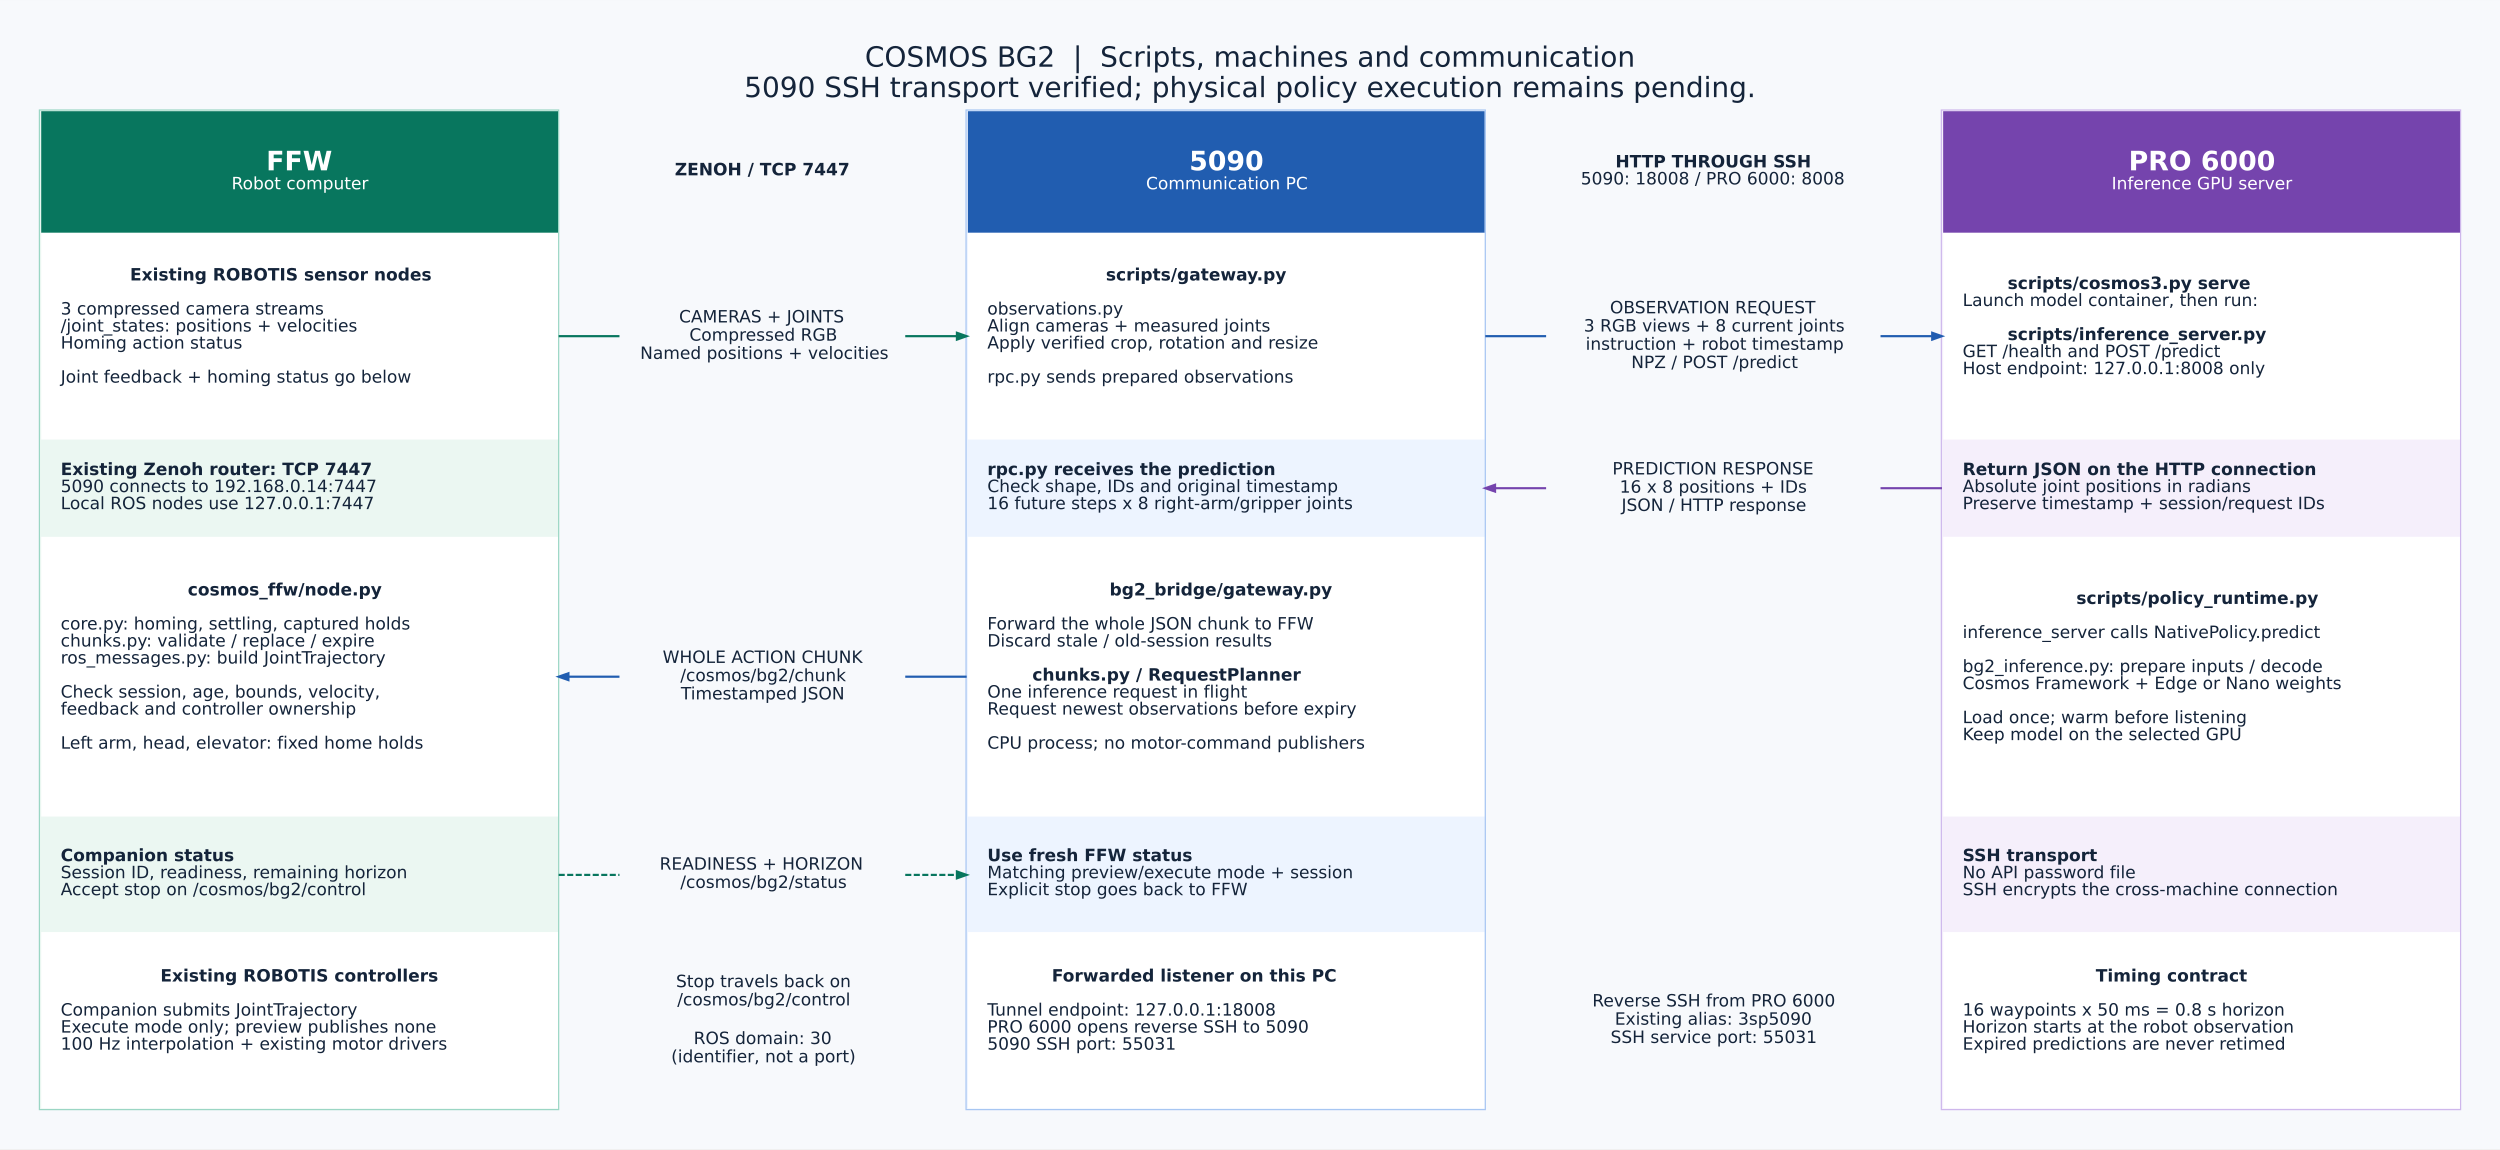
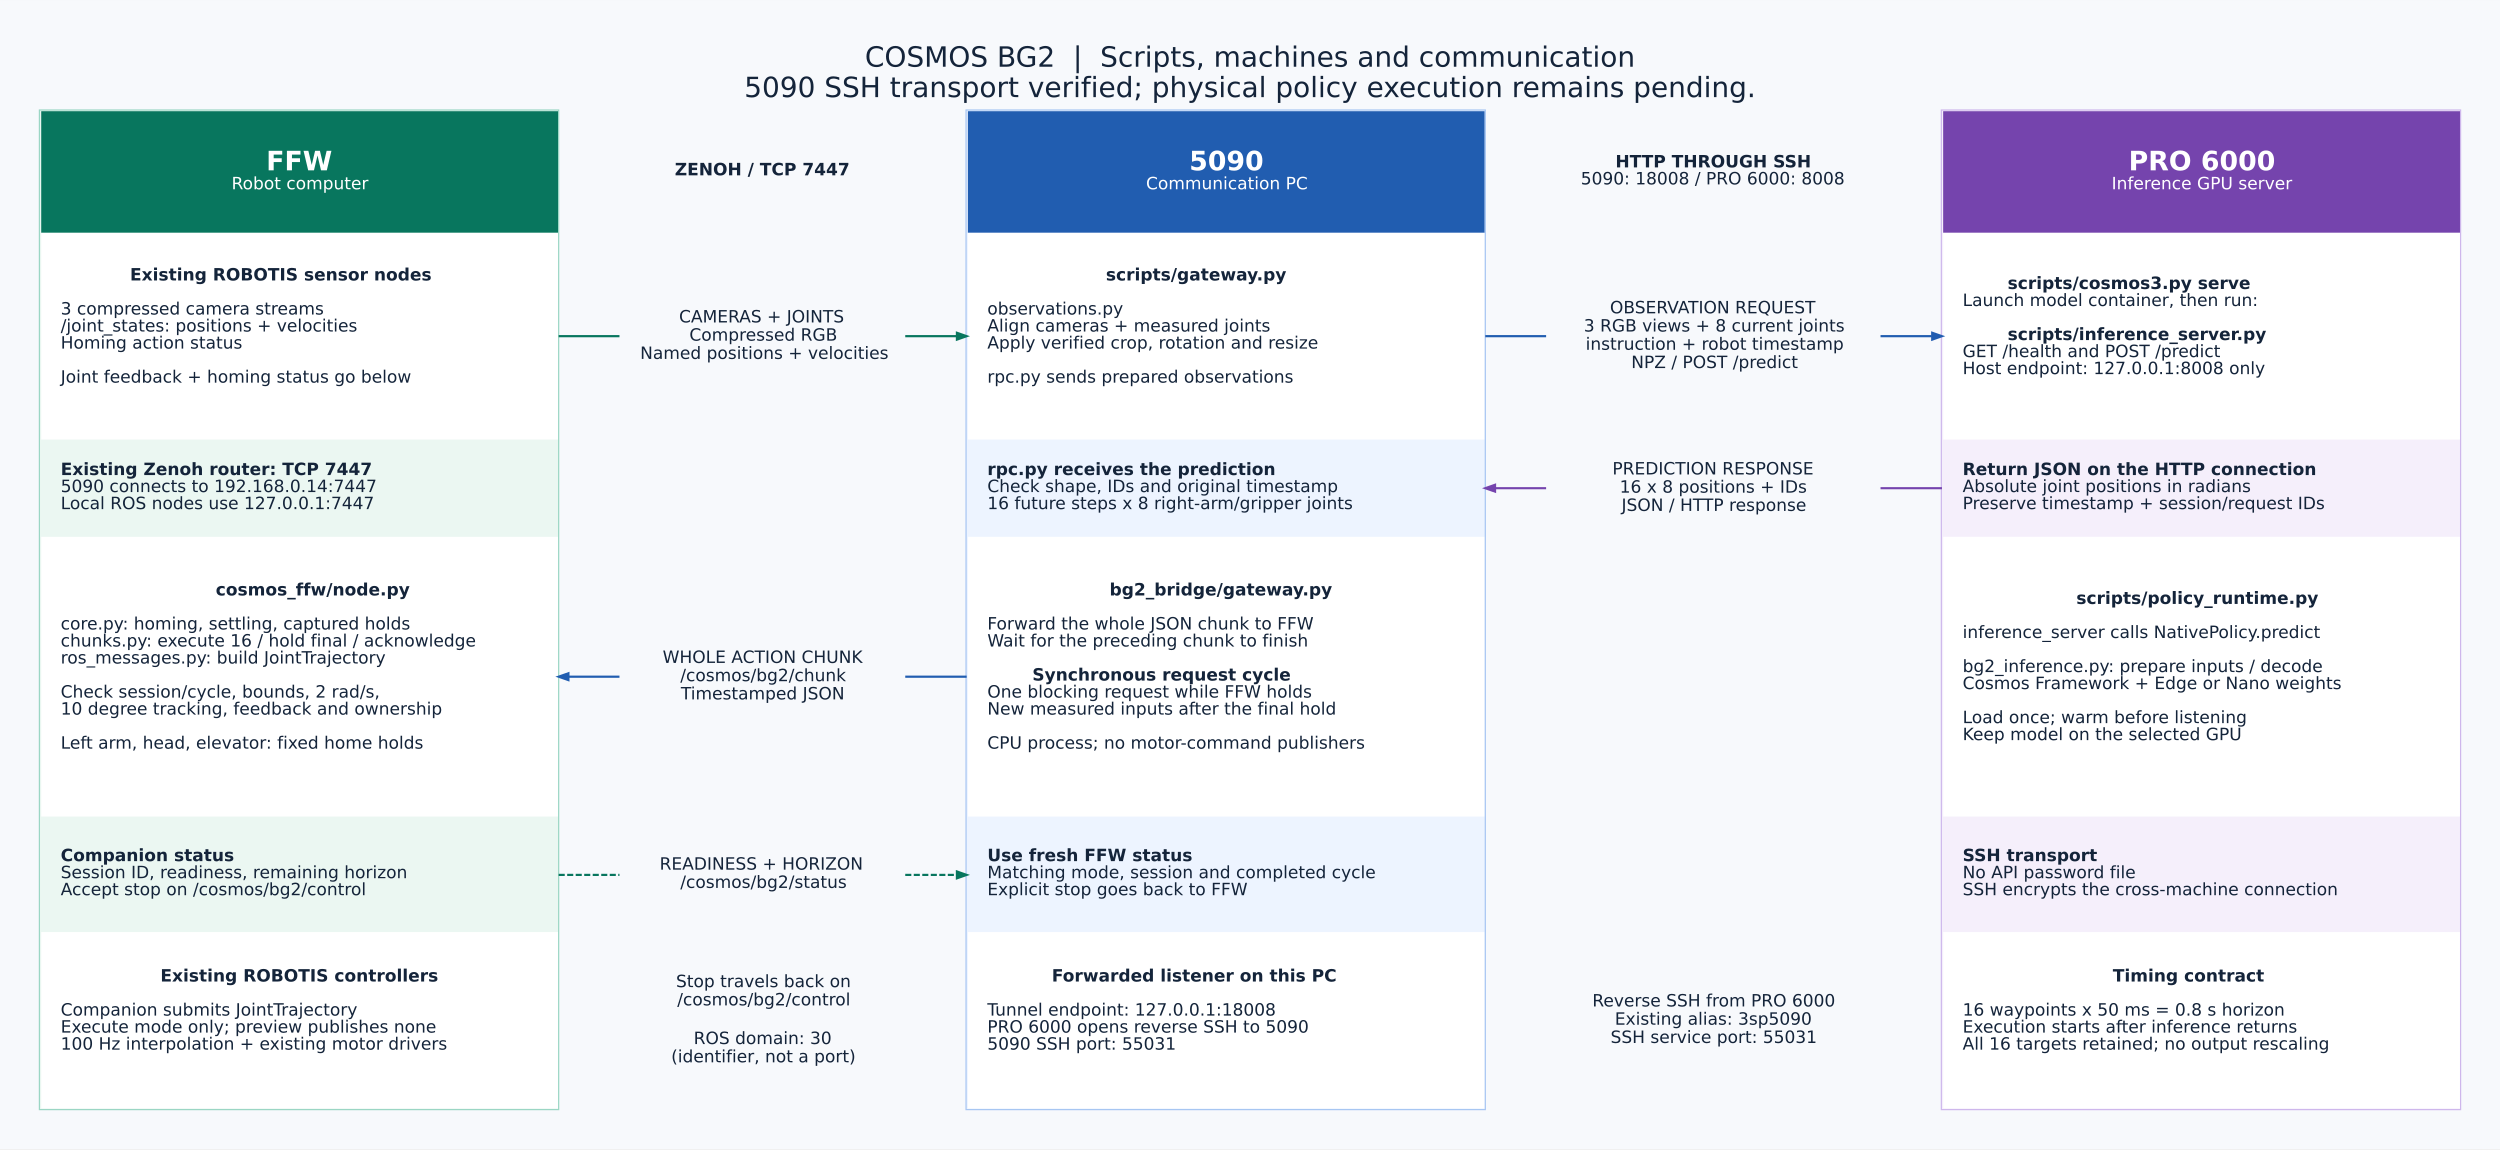
<svg xmlns="http://www.w3.org/2000/svg" width="2056pt" height="945pt" viewBox="0.00 0.00 2055.80 944.80">
  <g id="graph0" class="graph" transform="scale(1 1) rotate(0) translate(32.4 912.4)">
    <polygon fill="#f7f9fc" stroke="transparent" points="-32.4,32.4 -32.4,-912.4 2023.4,-912.4 2023.4,32.4 -32.4,32.4" />
    <text text-anchor="middle" x="995.5" y="-857.6" font-family="DejaVu Sans" font-size="23.00" fill="#14243a">COSMOS BG2  |  Scripts, machines and communication</text>
    <text text-anchor="middle" x="995.5" y="-832.6" font-family="DejaVu Sans" font-size="23.00" fill="#14243a">5090 SSH transport verified; physical policy execution remains pending.</text>
    <g id="node1" class="node">
      <polygon fill="#ebf7f2" stroke="transparent" points="0,0 0,-822 427,-822 427,0 0,0" />
      <polygon fill="#08765e" stroke="transparent" points="1.5,-721 1.5,-821 426.5,-821 426.5,-721 1.5,-721" />
      <text text-anchor="start" x="186.5" y="-772.4" font-family="DejaVu Sans" font-weight="bold" font-size="22.00" fill="white">FFW</text>
      <text text-anchor="start" x="158" y="-756.8" font-family="DejaVu Sans" font-size="14.00" fill="white">Robot computer</text>
      <polygon fill="white" stroke="transparent" points="1.5,-551 1.5,-721 426.5,-721 426.5,-551 1.5,-551" />
      <text text-anchor="start" x="37.5" y="-681.8" font-family="DejaVu Sans" font-size="14.00" fill="#14243a">        </text>
      <text text-anchor="start" x="74.5" y="-681.8" font-family="DejaVu Sans" font-weight="bold" font-size="14.00" fill="#14243a">Existing ROBOTIS sensor nodes</text>
      <text text-anchor="start" x="17.5" y="-653.8" font-family="DejaVu Sans" font-size="14.00" fill="#14243a">        3 compressed camera streams</text>
      <text text-anchor="start" x="17.5" y="-639.8" font-family="DejaVu Sans" font-size="14.00" fill="#14243a">        /joint_states: positions + velocities</text>
      <text text-anchor="start" x="17.5" y="-625.8" font-family="DejaVu Sans" font-size="14.00" fill="#14243a">        Homing action status</text>
      <text text-anchor="start" x="17.5" y="-597.8" font-family="DejaVu Sans" font-size="14.00" fill="#14243a">        Joint feedback + homing status go below</text>
      <text text-anchor="start" x="165" y="-583.8" font-family="DejaVu Sans" font-size="14.00" fill="#14243a">      </text>
      <text text-anchor="start" x="17.5" y="-521.8" font-family="DejaVu Sans" font-weight="bold" font-size="14.00" fill="#14243a">Existing Zenoh router: TCP 7447</text>
      <text text-anchor="start" x="17.5" y="-507.8" font-family="DejaVu Sans" font-size="14.00" fill="#14243a">5090 connects to 192.168.0.14:7447</text>
      <text text-anchor="start" x="17.5" y="-493.8" font-family="DejaVu Sans" font-size="14.00" fill="#14243a">Local ROS nodes use 127.0.0.1:7447</text>
      <polygon fill="white" stroke="transparent" points="1.5,-241 1.5,-471 426.5,-471 426.5,-241 1.5,-241" />
-       <text text-anchor="start" x="85" y="-422.8" font-family="DejaVu Sans" font-size="14.00" fill="#14243a">        </text>
-       <text text-anchor="start" x="122" y="-422.8" font-family="DejaVu Sans" font-weight="bold" font-size="14.00" fill="#14243a">cosmos_ffw/node.py</text>
+       <text text-anchor="start" x="108" y="-422.8" font-family="DejaVu Sans" font-size="14.00" fill="#14243a">        </text>
+       <text text-anchor="start" x="145" y="-422.8" font-family="DejaVu Sans" font-weight="bold" font-size="14.00" fill="#14243a">cosmos_ffw/node.py</text>
      <text text-anchor="start" x="17.5" y="-394.8" font-family="DejaVu Sans" font-size="14.00" fill="#14243a">        core.py: homing, settling, captured holds</text>
-       <text text-anchor="start" x="17.5" y="-380.8" font-family="DejaVu Sans" font-size="14.00" fill="#14243a">        chunks.py: validate / replace / expire</text>
+       <text text-anchor="start" x="17.5" y="-380.8" font-family="DejaVu Sans" font-size="14.00" fill="#14243a">        chunks.py: execute 16 / hold final / acknowledge</text>
      <text text-anchor="start" x="17.5" y="-366.8" font-family="DejaVu Sans" font-size="14.00" fill="#14243a">        ros_messages.py: build JointTrajectory</text>
-       <text text-anchor="start" x="17.5" y="-338.8" font-family="DejaVu Sans" font-size="14.00" fill="#14243a">        Check session, age, bounds, velocity,</text>
-       <text text-anchor="start" x="17.5" y="-324.8" font-family="DejaVu Sans" font-size="14.00" fill="#14243a">        feedback and controller ownership</text>
+       <text text-anchor="start" x="17.5" y="-338.8" font-family="DejaVu Sans" font-size="14.00" fill="#14243a">        Check session/cycle, bounds, 2 rad/s,</text>
+       <text text-anchor="start" x="17.5" y="-324.8" font-family="DejaVu Sans" font-size="14.00" fill="#14243a">        10 degree tracking, feedback and ownership</text>
      <text text-anchor="start" x="17.5" y="-296.8" font-family="DejaVu Sans" font-size="14.00" fill="#14243a">        Left arm, head, elevator: fixed home holds</text>
-       <text text-anchor="start" x="168.5" y="-282.8" font-family="DejaVu Sans" font-size="14.00" fill="#14243a">      </text>
+       <text text-anchor="start" x="191.5" y="-282.8" font-family="DejaVu Sans" font-size="14.00" fill="#14243a">      </text>
      <text text-anchor="start" x="17.5" y="-204.3" font-family="DejaVu Sans" font-weight="bold" font-size="14.00" fill="#14243a">Companion status</text>
      <text text-anchor="start" x="17.5" y="-190.3" font-family="DejaVu Sans" font-size="14.00" fill="#14243a">Session ID, readiness, remaining horizon</text>
      <text text-anchor="start" x="17.5" y="-176.3" font-family="DejaVu Sans" font-size="14.00" fill="#14243a">Accept stop on /cosmos/bg2/control</text>
      <polygon fill="white" stroke="transparent" points="1.5,-1 1.5,-146 426.5,-146 426.5,-1 1.5,-1" />
      <text text-anchor="start" x="62.5" y="-105.3" font-family="DejaVu Sans" font-size="14.00" fill="#14243a">        </text>
      <text text-anchor="start" x="99.5" y="-105.3" font-family="DejaVu Sans" font-weight="bold" font-size="14.00" fill="#14243a">Existing ROBOTIS controllers</text>
      <text text-anchor="start" x="17.5" y="-77.3" font-family="DejaVu Sans" font-size="14.00" fill="#14243a">        Companion submits JointTrajectory</text>
      <text text-anchor="start" x="17.5" y="-63.3" font-family="DejaVu Sans" font-size="14.00" fill="#14243a">        Execute mode only; preview publishes none</text>
      <text text-anchor="start" x="17.5" y="-49.3" font-family="DejaVu Sans" font-size="14.00" fill="#14243a">        100 Hz interpolation + existing motor drivers</text>
      <text text-anchor="start" x="180" y="-35.3" font-family="DejaVu Sans" font-size="14.00" fill="#14243a">      </text>
      <polygon fill="none" stroke="#9bd6c4" points="0,0 0,-822 427,-822 427,0 0,0" />
    </g>
    <g id="node4" class="node">
      <text text-anchor="start" x="522.5" y="-768.3" font-family="DejaVu Sans" font-weight="bold" font-size="14.00" fill="#14243a">ZENOH / TCP 7447</text>
      <text text-anchor="start" x="526" y="-647.3" font-family="DejaVu Sans" font-size="14.00" fill="#14243a">CAMERAS + JOINTS</text>
      <text text-anchor="start" x="534.5" y="-632.3" font-family="DejaVu Sans" font-size="14.00" fill="#14243a">Compressed RGB</text>
      <text text-anchor="start" x="494" y="-617.3" font-family="DejaVu Sans" font-size="14.00" fill="#14243a">Named positions + velocities</text>
      <text text-anchor="start" x="512.5" y="-367.3" font-family="DejaVu Sans" font-size="14.00" fill="#14243a">WHOLE ACTION CHUNK</text>
      <text text-anchor="start" x="527" y="-352.3" font-family="DejaVu Sans" font-size="14.00" fill="#14243a">/cosmos/bg2/chunk</text>
      <text text-anchor="start" x="527.5" y="-337.3" font-family="DejaVu Sans" font-size="14.00" fill="#14243a">Timestamped JSON</text>
      <text text-anchor="start" x="510" y="-197.3" font-family="DejaVu Sans" font-size="14.00" fill="#14243a">READINESS + HORIZON</text>
      <text text-anchor="start" x="527" y="-182.3" font-family="DejaVu Sans" font-size="14.00" fill="#14243a">/cosmos/bg2/status</text>
      <text text-anchor="start" x="523.5" y="-100.7" font-family="DejaVu Sans" font-size="14.00" fill="#14243a">Stop travels back on</text>
      <text text-anchor="start" x="524.5" y="-85.7" font-family="DejaVu Sans" font-size="14.00" fill="#14243a">/cosmos/bg2/control</text>
      <text text-anchor="start" x="538" y="-53.9" font-family="DejaVu Sans" font-size="14.00" fill="#14243a">ROS domain: 30</text>
      <text text-anchor="start" x="519.5" y="-38.9" font-family="DejaVu Sans" font-size="14.00" fill="#14243a">(identifier, not a port)</text>
    </g>
    <g id="edge1" class="edge">
      <path fill="none" stroke="#08765e" stroke-width="1.8" d="M427,-636C427,-636 477,-636 477,-636" />
    </g>
    <g id="edge9" class="edge">
      <path fill="none" stroke="#08765e" stroke-width="1.8" stroke-dasharray="5,2" d="M427,-193C427,-193 477,-193 477,-193" />
    </g>
    <g id="node2" class="node">
      <polygon fill="#edf4ff" stroke="transparent" points="762,0 762,-822 1189,-822 1189,0 762,0" />
      <polygon fill="#215db0" stroke="transparent" points="763.5,-721 763.5,-821 1188.5,-821 1188.5,-721 763.5,-721" />
      <text text-anchor="start" x="945.5" y="-772.4" font-family="DejaVu Sans" font-weight="bold" font-size="22.00" fill="white">5090</text>
      <text text-anchor="start" x="910" y="-756.8" font-family="DejaVu Sans" font-size="14.00" fill="white">Communication PC</text>
      <polygon fill="white" stroke="transparent" points="763.5,-551 763.5,-721 1188.5,-721 1188.5,-551 763.5,-551" />
      <text text-anchor="start" x="840" y="-681.8" font-family="DejaVu Sans" font-size="14.00" fill="#14243a">        </text>
      <text text-anchor="start" x="877" y="-681.8" font-family="DejaVu Sans" font-weight="bold" font-size="14.00" fill="#14243a">scripts/gateway.py</text>
      <text text-anchor="start" x="779.5" y="-653.8" font-family="DejaVu Sans" font-size="14.00" fill="#14243a">        observations.py</text>
      <text text-anchor="start" x="779.5" y="-639.8" font-family="DejaVu Sans" font-size="14.00" fill="#14243a">        Align cameras + measured joints</text>
      <text text-anchor="start" x="779.5" y="-625.8" font-family="DejaVu Sans" font-size="14.00" fill="#14243a">        Apply verified crop, rotation and resize</text>
      <text text-anchor="start" x="779.5" y="-597.8" font-family="DejaVu Sans" font-size="14.00" fill="#14243a">        rpc.py sends prepared observations</text>
      <text text-anchor="start" x="918.5" y="-583.8" font-family="DejaVu Sans" font-size="14.00" fill="#14243a">      </text>
      <text text-anchor="start" x="779.5" y="-521.8" font-family="DejaVu Sans" font-weight="bold" font-size="14.00" fill="#14243a">rpc.py receives the prediction</text>
      <text text-anchor="start" x="779.5" y="-507.8" font-family="DejaVu Sans" font-size="14.00" fill="#14243a">Check shape, IDs and original timestamp</text>
      <text text-anchor="start" x="779.5" y="-493.8" font-family="DejaVu Sans" font-size="14.00" fill="#14243a">16 future steps x 8 right-arm/gripper joints</text>
      <polygon fill="white" stroke="transparent" points="763.5,-241 763.5,-471 1188.5,-471 1188.5,-241 763.5,-241" />
      <text text-anchor="start" x="843" y="-422.8" font-family="DejaVu Sans" font-size="14.00" fill="#14243a">        </text>
      <text text-anchor="start" x="880" y="-422.8" font-family="DejaVu Sans" font-weight="bold" font-size="14.00" fill="#14243a">bg2_bridge/gateway.py</text>
      <text text-anchor="start" x="779.5" y="-394.8" font-family="DejaVu Sans" font-size="14.00" fill="#14243a">        Forward the whole JSON chunk to FFW</text>
-       <text text-anchor="start" x="779.5" y="-380.8" font-family="DejaVu Sans" font-size="14.00" fill="#14243a">        Discard stale / old-session results</text>
+       <text text-anchor="start" x="779.5" y="-380.8" font-family="DejaVu Sans" font-size="14.00" fill="#14243a">        Wait for the preceding chunk to finish</text>
      <text text-anchor="start" x="779.5" y="-352.8" font-family="DejaVu Sans" font-size="14.00" fill="#14243a">        </text>
-       <text text-anchor="start" x="816.5" y="-352.8" font-family="DejaVu Sans" font-weight="bold" font-size="14.00" fill="#14243a">chunks.py / RequestPlanner</text>
-       <text text-anchor="start" x="779.5" y="-338.8" font-family="DejaVu Sans" font-size="14.00" fill="#14243a">        One inference request in flight</text>
-       <text text-anchor="start" x="779.5" y="-324.8" font-family="DejaVu Sans" font-size="14.00" fill="#14243a">        Request newest observations before expiry</text>
+       <text text-anchor="start" x="816.5" y="-352.8" font-family="DejaVu Sans" font-weight="bold" font-size="14.00" fill="#14243a">Synchronous request cycle</text>
+       <text text-anchor="start" x="779.5" y="-338.8" font-family="DejaVu Sans" font-size="14.00" fill="#14243a">        One blocking request while FFW holds</text>
+       <text text-anchor="start" x="779.5" y="-324.8" font-family="DejaVu Sans" font-size="14.00" fill="#14243a">        New measured inputs after the final hold</text>
      <text text-anchor="start" x="779.5" y="-296.8" font-family="DejaVu Sans" font-size="14.00" fill="#14243a">        CPU process; no motor-command publishers</text>
      <text text-anchor="start" x="938" y="-282.8" font-family="DejaVu Sans" font-size="14.00" fill="#14243a">      </text>
      <text text-anchor="start" x="779.5" y="-204.3" font-family="DejaVu Sans" font-weight="bold" font-size="14.00" fill="#14243a">Use fresh FFW status</text>
-       <text text-anchor="start" x="779.5" y="-190.3" font-family="DejaVu Sans" font-size="14.00" fill="#14243a">Matching preview/execute mode + session</text>
+       <text text-anchor="start" x="779.5" y="-190.3" font-family="DejaVu Sans" font-size="14.00" fill="#14243a">Matching mode, session and completed cycle</text>
      <text text-anchor="start" x="779.5" y="-176.3" font-family="DejaVu Sans" font-size="14.00" fill="#14243a">Explicit stop goes back to FFW</text>
      <polygon fill="white" stroke="transparent" points="763.5,-1 763.5,-146 1188.5,-146 1188.5,-1 763.5,-1" />
      <text text-anchor="start" x="795.5" y="-105.3" font-family="DejaVu Sans" font-size="14.00" fill="#14243a">        </text>
      <text text-anchor="start" x="832.5" y="-105.3" font-family="DejaVu Sans" font-weight="bold" font-size="14.00" fill="#14243a">Forwarded listener on this PC</text>
      <text text-anchor="start" x="779.5" y="-77.3" font-family="DejaVu Sans" font-size="14.00" fill="#14243a">        Tunnel endpoint: 127.0.0.1:18008</text>
      <text text-anchor="start" x="779.5" y="-63.3" font-family="DejaVu Sans" font-size="14.00" fill="#14243a">        PRO 6000 opens reverse SSH to 5090</text>
      <text text-anchor="start" x="779.5" y="-49.3" font-family="DejaVu Sans" font-size="14.00" fill="#14243a">        5090 SSH port: 55031</text>
      <text text-anchor="start" x="916" y="-35.3" font-family="DejaVu Sans" font-size="14.00" fill="#14243a">      </text>
      <polygon fill="none" stroke="#a7c6f2" points="762,0 762,-822 1189,-822 1189,0 762,0" />
    </g>
    <g id="edge7" class="edge">
      <path fill="none" stroke="#215db0" stroke-width="1.8" d="M762.5,-356C762.5,-356 712,-356 712,-356" />
    </g>
    <g id="node5" class="node">
      <text text-anchor="start" x="1296" y="-774.8" font-family="DejaVu Sans" font-weight="bold" font-size="14.00" fill="#14243a">HTTP THROUGH SSH</text>
      <text text-anchor="start" x="1267.5" y="-760.8" font-family="DejaVu Sans" font-size="14.00" fill="#14243a">5090: 18008 / PRO 6000: 8008</text>
      <text text-anchor="start" x="1291.5" y="-654.8" font-family="DejaVu Sans" font-size="14.00" fill="#14243a">OBSERVATION REQUEST</text>
      <text text-anchor="start" x="1270" y="-639.8" font-family="DejaVu Sans" font-size="14.00" fill="#14243a">3 RGB views + 8 current joints</text>
      <text text-anchor="start" x="1271.5" y="-624.8" font-family="DejaVu Sans" font-size="14.00" fill="#14243a">instruction + robot timestamp</text>
      <text text-anchor="start" x="1309" y="-609.8" font-family="DejaVu Sans" font-size="14.00" fill="#14243a">NPZ / POST /predict</text>
      <text text-anchor="start" x="1293.5" y="-522.3" font-family="DejaVu Sans" font-size="14.00" fill="#14243a">PREDICTION RESPONSE</text>
      <text text-anchor="start" x="1299.5" y="-507.3" font-family="DejaVu Sans" font-size="14.00" fill="#14243a">16 x 8 positions + IDs</text>
      <text text-anchor="start" x="1301" y="-492.3" font-family="DejaVu Sans" font-size="14.00" fill="#14243a">JSON / HTTP response</text>
      <text text-anchor="start" x="1277" y="-84.8" font-family="DejaVu Sans" font-size="14.00" fill="#14243a">Reverse SSH from PRO 6000</text>
      <text text-anchor="start" x="1295.5" y="-69.8" font-family="DejaVu Sans" font-size="14.00" fill="#14243a">Existing alias: 3sp5090</text>
      <text text-anchor="start" x="1292" y="-54.8" font-family="DejaVu Sans" font-size="14.00" fill="#14243a">SSH service port: 55031</text>
    </g>
    <g id="edge3" class="edge">
      <path fill="none" stroke="#215db0" stroke-width="1.8" d="M1189,-636C1189,-636 1239,-636 1239,-636" />
    </g>
    <g id="node3" class="node">
      <polygon fill="#f5effb" stroke="transparent" points="1564,0 1564,-822 1991,-822 1991,0 1564,0" />
      <polygon fill="#7544ad" stroke="transparent" points="1565.5,-721 1565.5,-821 1990.5,-821 1990.5,-721 1565.5,-721" />
      <text text-anchor="start" x="1718" y="-772.4" font-family="DejaVu Sans" font-weight="bold" font-size="22.00" fill="white">PRO 6000</text>
      <text text-anchor="start" x="1704" y="-756.8" font-family="DejaVu Sans" font-size="14.00" fill="white">Inference GPU server</text>
      <polygon fill="white" stroke="transparent" points="1565.5,-551 1565.5,-721 1990.5,-721 1990.5,-551 1565.5,-551" />
      <text text-anchor="start" x="1581.5" y="-674.8" font-family="DejaVu Sans" font-size="14.00" fill="#14243a">        </text>
      <text text-anchor="start" x="1618.5" y="-674.8" font-family="DejaVu Sans" font-weight="bold" font-size="14.00" fill="#14243a">scripts/cosmos3.py serve</text>
      <text text-anchor="start" x="1581.5" y="-660.8" font-family="DejaVu Sans" font-size="14.00" fill="#14243a">        Launch model container, then run:</text>
      <text text-anchor="start" x="1581.5" y="-632.8" font-family="DejaVu Sans" font-size="14.00" fill="#14243a">        </text>
      <text text-anchor="start" x="1618.5" y="-632.8" font-family="DejaVu Sans" font-weight="bold" font-size="14.00" fill="#14243a">scripts/inference_server.py</text>
      <text text-anchor="start" x="1581.5" y="-618.8" font-family="DejaVu Sans" font-size="14.00" fill="#14243a">        GET /health and POST /predict</text>
      <text text-anchor="start" x="1581.5" y="-604.8" font-family="DejaVu Sans" font-size="14.00" fill="#14243a">        Host endpoint: 127.0.0.1:8008 only</text>
      <text text-anchor="start" x="1710" y="-590.8" font-family="DejaVu Sans" font-size="14.00" fill="#14243a">      </text>
      <text text-anchor="start" x="1581.5" y="-521.8" font-family="DejaVu Sans" font-weight="bold" font-size="14.00" fill="#14243a">Return JSON on the HTTP connection</text>
      <text text-anchor="start" x="1581.5" y="-507.8" font-family="DejaVu Sans" font-size="14.00" fill="#14243a">Absolute joint positions in radians</text>
      <text text-anchor="start" x="1581.5" y="-493.8" font-family="DejaVu Sans" font-size="14.00" fill="#14243a">Preserve timestamp + session/request IDs</text>
      <polygon fill="white" stroke="transparent" points="1565.5,-241 1565.5,-471 1990.5,-471 1990.5,-241 1565.5,-241" />
      <text text-anchor="start" x="1638" y="-415.8" font-family="DejaVu Sans" font-size="14.00" fill="#14243a">        </text>
      <text text-anchor="start" x="1675" y="-415.8" font-family="DejaVu Sans" font-weight="bold" font-size="14.00" fill="#14243a">scripts/policy_runtime.py</text>
      <text text-anchor="start" x="1581.5" y="-387.8" font-family="DejaVu Sans" font-size="14.00" fill="#14243a">        inference_server calls NativePolicy.predict</text>
      <text text-anchor="start" x="1581.5" y="-359.8" font-family="DejaVu Sans" font-size="14.00" fill="#14243a">        bg2_inference.py: prepare inputs / decode</text>
      <text text-anchor="start" x="1581.5" y="-345.8" font-family="DejaVu Sans" font-size="14.00" fill="#14243a">        Cosmos Framework + Edge or Nano weights</text>
      <text text-anchor="start" x="1581.5" y="-317.8" font-family="DejaVu Sans" font-size="14.00" fill="#14243a">        Load once; warm before listening</text>
      <text text-anchor="start" x="1581.5" y="-303.8" font-family="DejaVu Sans" font-size="14.00" fill="#14243a">        Keep model on the selected GPU</text>
      <text text-anchor="start" x="1740.5" y="-289.8" font-family="DejaVu Sans" font-size="14.00" fill="#14243a">      </text>
      <text text-anchor="start" x="1581.5" y="-204.3" font-family="DejaVu Sans" font-weight="bold" font-size="14.00" fill="#14243a">SSH transport</text>
      <text text-anchor="start" x="1581.5" y="-190.3" font-family="DejaVu Sans" font-size="14.00" fill="#14243a">No API password file</text>
      <text text-anchor="start" x="1581.5" y="-176.3" font-family="DejaVu Sans" font-size="14.00" fill="#14243a">SSH encrypts the cross-machine connection</text>
      <polygon fill="white" stroke="transparent" points="1565.5,-1 1565.5,-146 1990.5,-146 1990.5,-1 1565.5,-1" />
-       <text text-anchor="start" x="1654" y="-105.3" font-family="DejaVu Sans" font-size="14.00" fill="#14243a">        </text>
-       <text text-anchor="start" x="1691" y="-105.3" font-family="DejaVu Sans" font-weight="bold" font-size="14.00" fill="#14243a">Timing contract</text>
+       <text text-anchor="start" x="1668" y="-105.3" font-family="DejaVu Sans" font-size="14.00" fill="#14243a">        </text>
+       <text text-anchor="start" x="1705" y="-105.3" font-family="DejaVu Sans" font-weight="bold" font-size="14.00" fill="#14243a">Timing contract</text>
      <text text-anchor="start" x="1581.5" y="-77.3" font-family="DejaVu Sans" font-size="14.00" fill="#14243a">        16 waypoints x 50 ms = 0.8 s horizon</text>
-       <text text-anchor="start" x="1581.5" y="-63.3" font-family="DejaVu Sans" font-size="14.00" fill="#14243a">        Horizon starts at the robot observation</text>
-       <text text-anchor="start" x="1581.5" y="-49.3" font-family="DejaVu Sans" font-size="14.00" fill="#14243a">        Expired predictions are never retimed</text>
-       <text text-anchor="start" x="1720.5" y="-35.3" font-family="DejaVu Sans" font-size="14.00" fill="#14243a">      </text>
+       <text text-anchor="start" x="1581.5" y="-63.3" font-family="DejaVu Sans" font-size="14.00" fill="#14243a">        Execution starts after inference returns</text>
+       <text text-anchor="start" x="1581.5" y="-49.3" font-family="DejaVu Sans" font-size="14.00" fill="#14243a">        All 16 targets retained; no output rescaling</text>
+       <text text-anchor="start" x="1734.5" y="-35.3" font-family="DejaVu Sans" font-size="14.00" fill="#14243a">      </text>
      <polygon fill="none" stroke="#ceb7ec" points="1564,0 1564,-822 1991,-822 1991,0 1564,0" />
    </g>
    <g id="edge5" class="edge">
      <path fill="none" stroke="#7544ad" stroke-width="1.8" d="M1564.5,-511C1564.5,-511 1514,-511 1514,-511" />
    </g>
    <g id="edge8" class="edge">
      <path fill="none" stroke="#215db0" stroke-width="1.8" d="M477,-356C477,-356 449.46,-356 435.26,-356" />
      <polygon fill="#215db0" stroke="#215db0" stroke-width="1.8" points="435,-353.2 427,-356 435,-358.8 435,-353.2" />
    </g>
    <g id="edge2" class="edge">
      <path fill="none" stroke="#08765e" stroke-width="1.8" d="M712,-636C712,-636 739.82,-636 754.16,-636" />
      <polygon fill="#08765e" stroke="#08765e" stroke-width="1.8" points="754.5,-638.8 762.5,-636 754.5,-633.2 754.5,-638.8" />
    </g>
    <g id="edge10" class="edge">
      <path fill="none" stroke="#08765e" stroke-width="1.8" stroke-dasharray="5,2" d="M712,-193C712,-193 739.82,-193 754.16,-193" />
      <polygon fill="#08765e" stroke="#08765e" stroke-width="1.8" points="754.5,-195.8 762.5,-193 754.5,-190.2 754.5,-195.8" />
    </g>
    <g id="edge6" class="edge">
      <path fill="none" stroke="#7544ad" stroke-width="1.8" d="M1239,-511C1239,-511 1211.46,-511 1197.26,-511" />
      <polygon fill="#7544ad" stroke="#7544ad" stroke-width="1.8" points="1197,-508.2 1189,-511 1197,-513.8 1197,-508.2" />
    </g>
    <g id="edge4" class="edge">
      <path fill="none" stroke="#215db0" stroke-width="1.8" d="M1514,-636C1514,-636 1541.82,-636 1556.16,-636" />
      <polygon fill="#215db0" stroke="#215db0" stroke-width="1.8" points="1556.5,-638.8 1564.5,-636 1556.5,-633.2 1556.5,-638.8" />
    </g>
  </g>
</svg>
